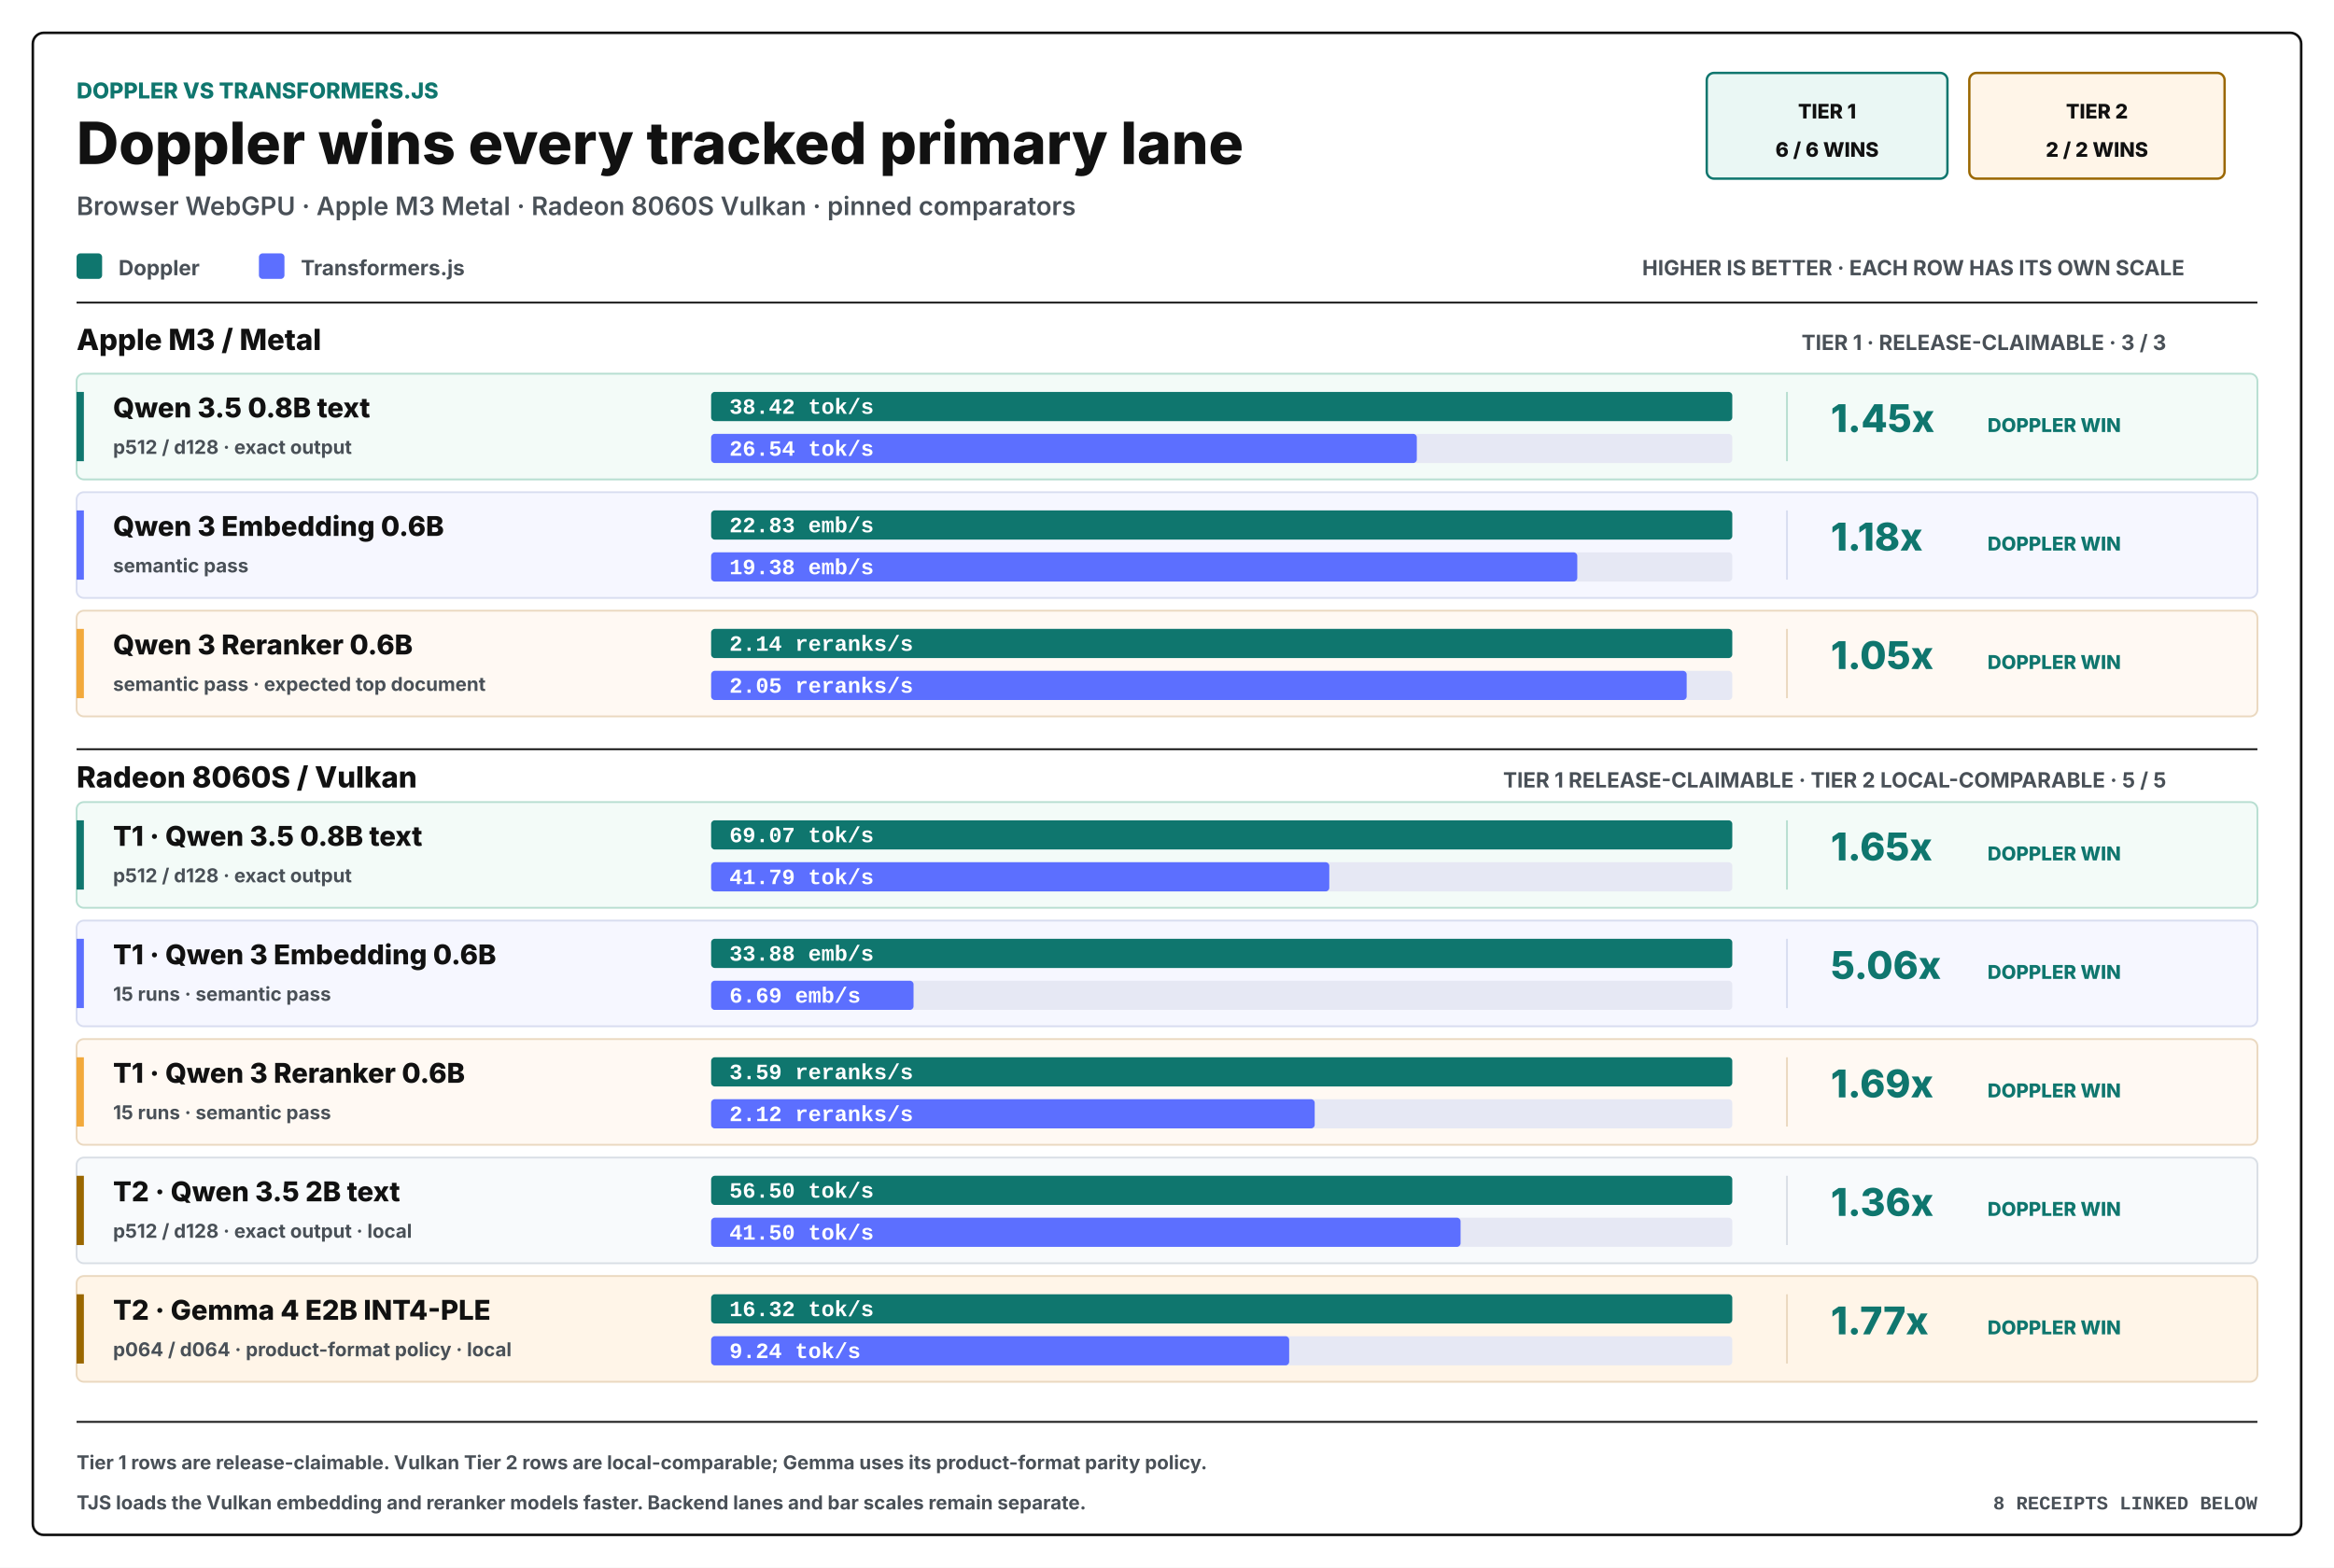
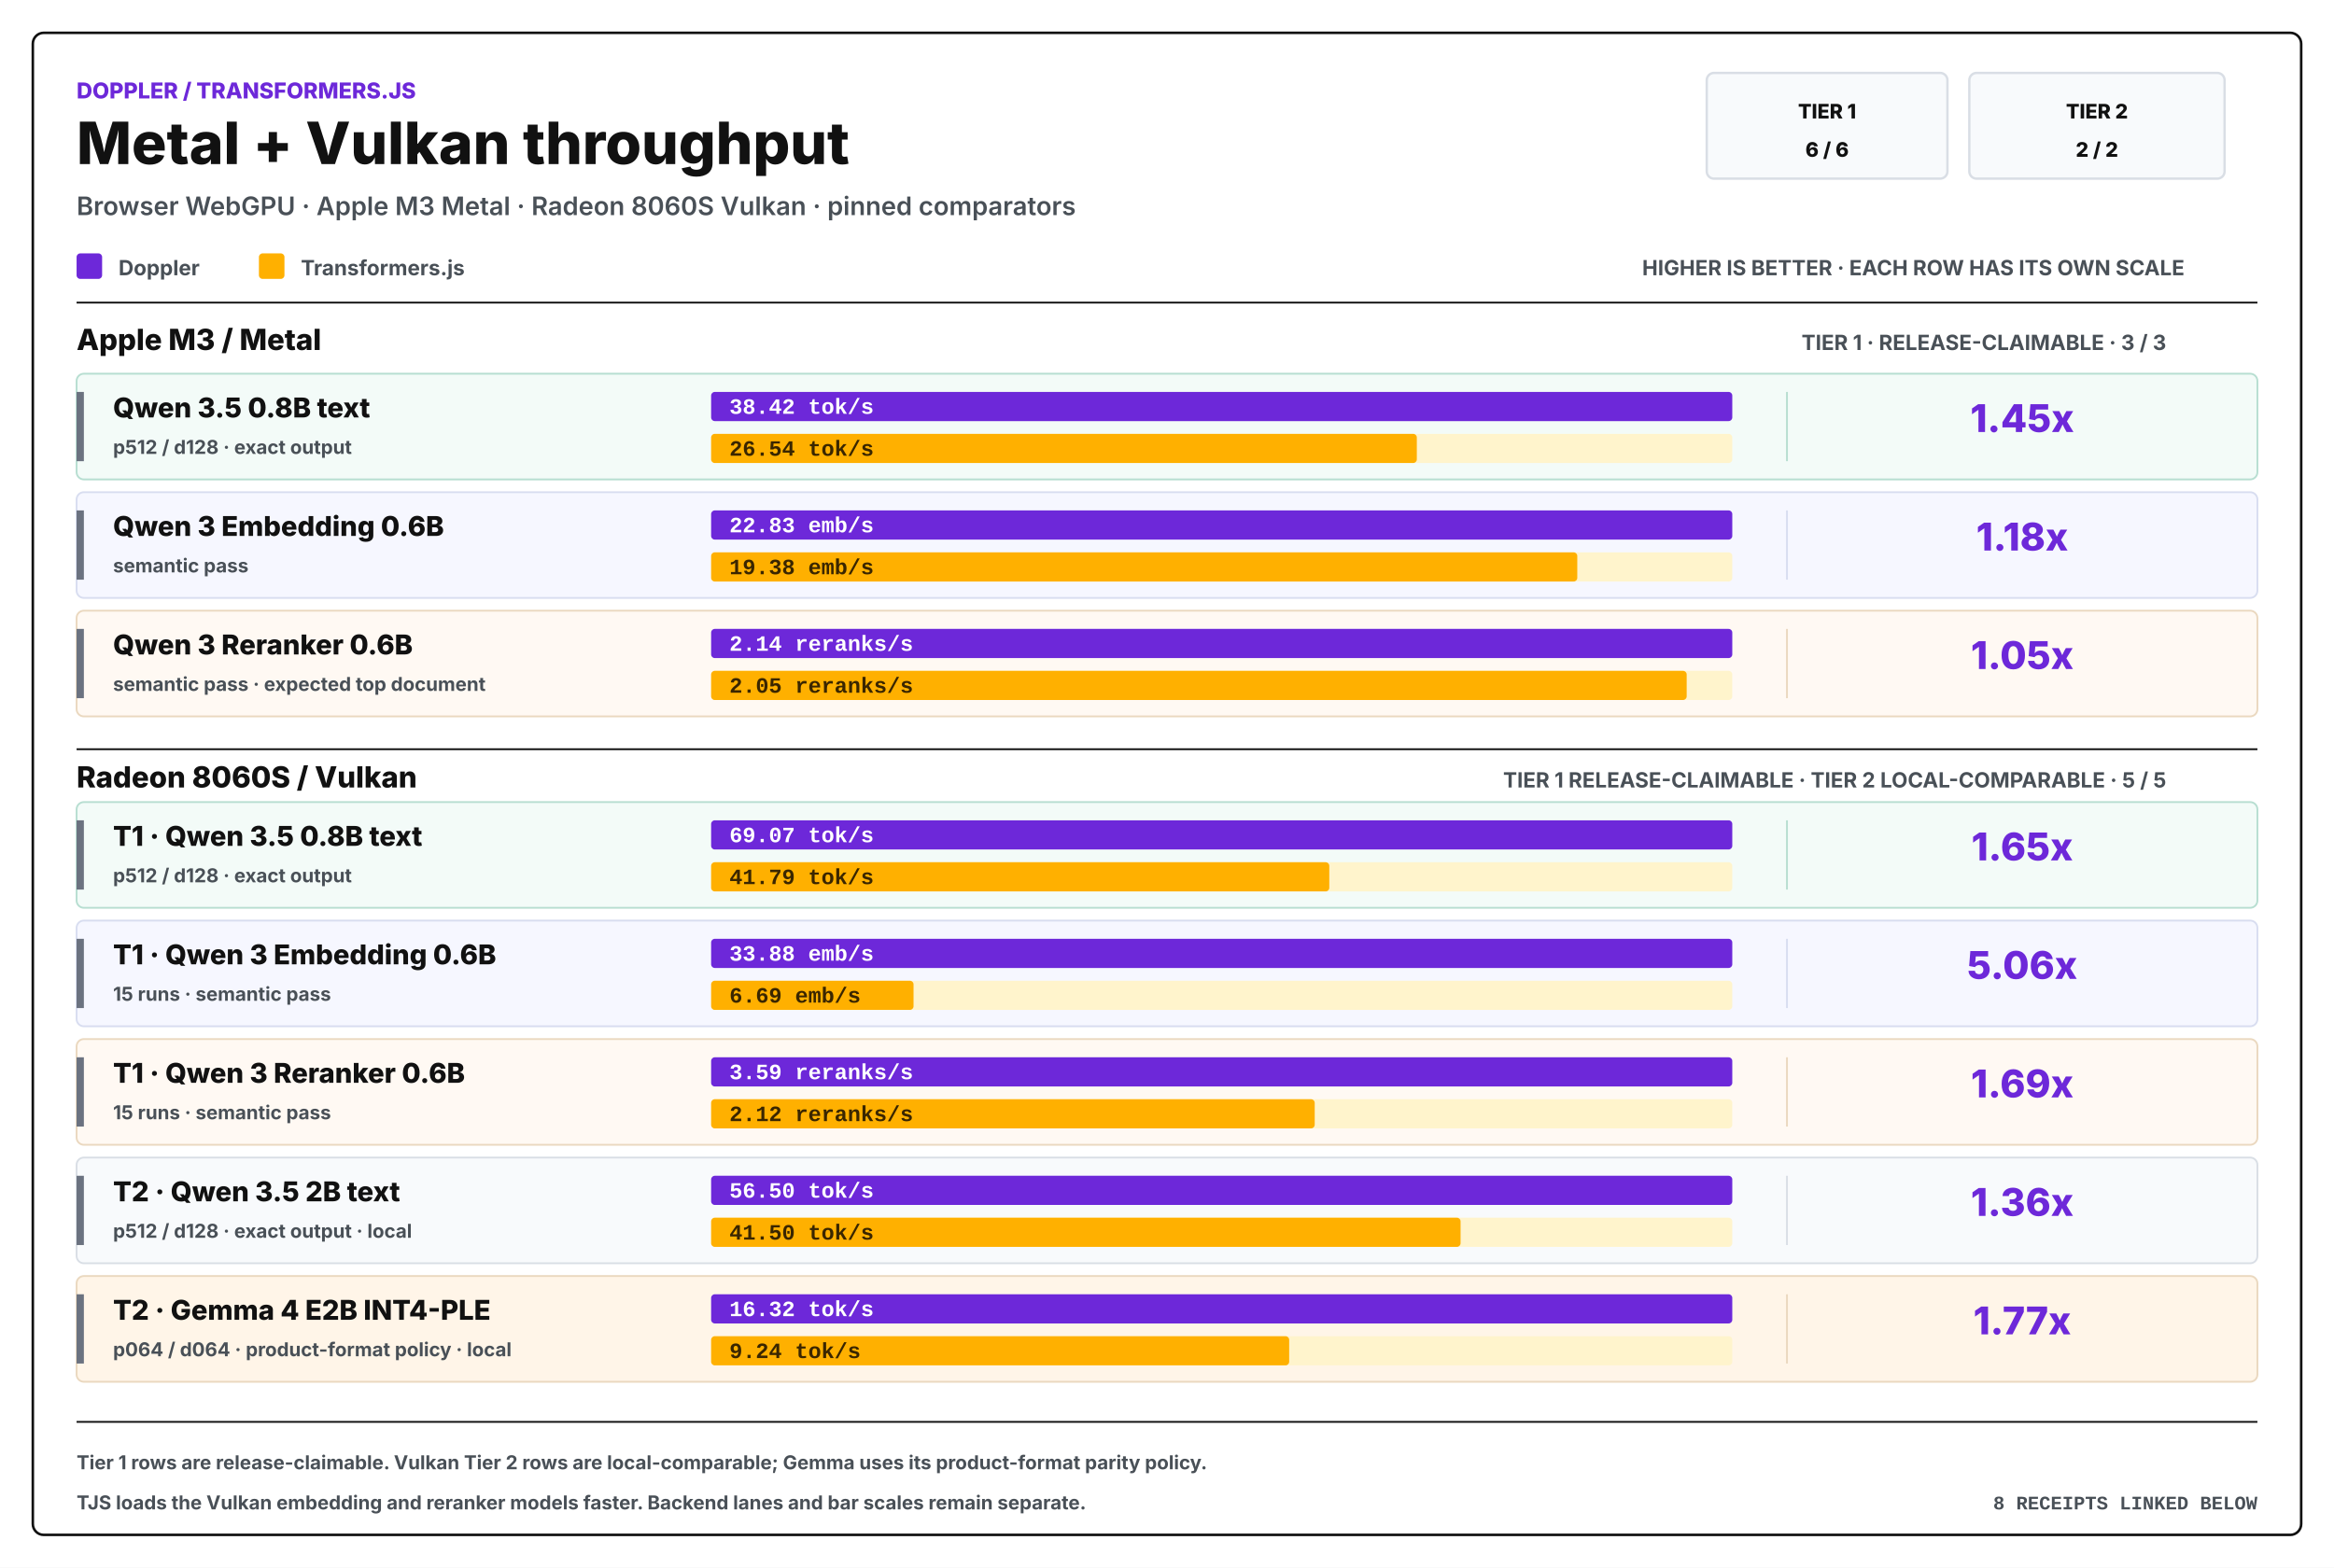
<svg xmlns="http://www.w3.org/2000/svg" width="1280" height="860" viewBox="0 0 1280 860" role="img" aria-labelledby="title desc">
  <defs>
    <style>
      text { fill: #111111; font-family: Inter, "Segoe UI", "Helvetica Neue", Arial, sans-serif; letter-spacing: 0; }
      .mono { font-family: SFMono-Regular, Menlo, Consolas, "Liberation Mono", monospace; }
-       .eyebrow { font-size: 12px; font-weight: 800; fill: #0f766e; }
+       .eyebrow { font-size: 12px; font-weight: 800; fill: #6d28d9; }
      .title { font-size: 32px; font-weight: 800; }
      .subtitle { font-size: 14px; font-weight: 600; fill: #495057; }
      .section { font-size: 16px; font-weight: 800; }
      .section-detail { font-size: 11.5px; font-weight: 700; fill: #495057; }
      .model { font-size: 15px; font-weight: 800; }
      .detail { font-size: 10.5px; font-weight: 650; fill: #495057; }
      .bar-value { font-size: 12px; font-weight: 800; fill: #ffffff; }
-       .ratio { font-size: 21px; font-weight: 800; fill: #0f766e; }
-       .win { font-size: 10.5px; font-weight: 800; fill: #0f766e; }
+       .ratio { font-size: 21px; font-weight: 800; fill: #6d28d9; }
      .badge { font-size: 11px; font-weight: 800; }
      .legend { font-size: 11.5px; font-weight: 700; fill: #495057; }
      .footer { font-size: 10.5px; font-weight: 650; fill: #495057; }
+       .tjs-value { fill: #3a2600; }
    </style>
  </defs>
  <rect width="1280" height="860" fill="#ffffff" />
  <rect x="18" y="18" width="1244" height="824" rx="6" fill="#ffffff" stroke="#111111" stroke-width="1.4" />
-   <text x="42" y="54" class="eyebrow">DOPPLER VS TRANSFORMERS.JS</text>
-   <text x="42" y="90" class="title">Doppler wins every tracked primary lane</text>
+   <text x="42" y="54" class="eyebrow">DOPPLER / TRANSFORMERS.JS</text>
+   <text x="42" y="90" class="title">Metal + Vulkan throughput</text>
  <text x="42" y="118" class="subtitle">Browser WebGPU · Apple M3 Metal · Radeon 8060S Vulkan · pinned comparators</text>
-   <rect x="936" y="40" width="132" height="58" rx="4" fill="#eaf7f4" stroke="#0f766e" stroke-width="1.3" />
-   <text x="1002" y="65" text-anchor="middle" class="badge" fill="#0f766e">TIER 1</text>
-   <text x="1002" y="86" text-anchor="middle" class="badge" fill="#0f766e">6 / 6 WINS</text>
-   <rect x="1080" y="40" width="140" height="58" rx="4" fill="#fff5e8" stroke="#9a6700" stroke-width="1.3" />
-   <text x="1150" y="65" text-anchor="middle" class="badge" fill="#9a6700">TIER 2</text>
-   <text x="1150" y="86" text-anchor="middle" class="badge" fill="#9a6700">2 / 2 WINS</text>
-   <rect x="42" y="139" width="14" height="14" rx="2" fill="#0f766e" />
+   <rect x="936" y="40" width="132" height="58" rx="4" fill="#f8fafc" stroke="#d9dee5" stroke-width="1.3" />
+   <text x="1002" y="65" text-anchor="middle" class="badge">TIER 1</text>
+   <text x="1002" y="86" text-anchor="middle" class="badge">6 / 6</text>
+   <rect x="1080" y="40" width="140" height="58" rx="4" fill="#f8fafc" stroke="#d9dee5" stroke-width="1.3" />
+   <text x="1150" y="65" text-anchor="middle" class="badge">TIER 2</text>
+   <text x="1150" y="86" text-anchor="middle" class="badge">2 / 2</text>
+   <rect x="42" y="139" width="14" height="14" rx="2" fill="#6d28d9" />
  <text x="65" y="151" class="legend">Doppler</text>
-   <rect x="142" y="139" width="14" height="14" rx="2" fill="#5c6fff" />
+   <rect x="142" y="139" width="14" height="14" rx="2" fill="#ffb000" />
  <text x="165" y="151" class="legend">Transformers.js</text>
  <text x="1198" y="151" text-anchor="end" class="legend">HIGHER IS BETTER · EACH ROW HAS ITS OWN SCALE</text>
  <line x1="42" y1="166" x2="1238" y2="166" stroke="#111111" stroke-width="1" />
  <text x="42" y="192" class="section">Apple M3 / Metal</text>
  <text x="1188" y="192" text-anchor="end" class="section-detail">TIER 1 · RELEASE-CLAIMABLE · 3 / 3</text>
  <rect x="42" y="205" width="1196" height="58" rx="4" fill="#f3fbf8" stroke="#b7ded1" />
-   <rect x="42" y="215" width="4" height="38" fill="#0f766e" />
+   <rect x="42" y="215" width="4" height="38" fill="#6b7280" />
  <text x="62" y="229" class="model">Qwen 3.5 0.8B text</text>
  <text x="62" y="249" class="detail">p512 / d128 · exact output</text>
-   <rect x="390" y="215" width="560" height="16" rx="2" fill="#e4ebe9" />
-   <rect x="390" y="215" width="560" height="16" rx="2" fill="#0f766e" />
+   <rect x="390" y="215" width="560" height="16" rx="2" fill="#ede9fe" />
+   <rect x="390" y="215" width="560" height="16" rx="2" fill="#6d28d9" />
  <text x="400" y="227" class="bar-value mono">38.42 tok/s</text>
-   <rect x="390" y="238" width="560" height="16" rx="2" fill="#e6e8f4" />
-   <rect x="390" y="238" width="387" height="16" rx="2" fill="#5c6fff" />
-   <text x="400" y="250" class="bar-value mono">26.54 tok/s</text>
+   <rect x="390" y="238" width="560" height="16" rx="2" fill="#fff4cc" />
+   <rect x="390" y="238" width="387" height="16" rx="2" fill="#ffb000" />
+   <text x="400" y="250" class="bar-value tjs-value mono">26.54 tok/s</text>
  <line x1="980" y1="215" x2="980" y2="253" stroke="#b7ded1" />
-   <text x="1004" y="237" class="ratio">1.45x</text>
-   <text x="1090" y="237" class="win">DOPPLER WIN</text>
+   <text x="1109" y="237" text-anchor="middle" class="ratio">1.45x</text>
  <rect x="42" y="270" width="1196" height="58" rx="4" fill="#f6f7ff" stroke="#d8ddf0" />
-   <rect x="42" y="280" width="4" height="38" fill="#5c6fff" />
+   <rect x="42" y="280" width="4" height="38" fill="#6b7280" />
  <text x="62" y="294" class="model">Qwen 3 Embedding 0.6B</text>
  <text x="62" y="314" class="detail">semantic pass</text>
-   <rect x="390" y="280" width="560" height="16" rx="2" fill="#e4ebe9" />
-   <rect x="390" y="280" width="560" height="16" rx="2" fill="#0f766e" />
+   <rect x="390" y="280" width="560" height="16" rx="2" fill="#ede9fe" />
+   <rect x="390" y="280" width="560" height="16" rx="2" fill="#6d28d9" />
  <text x="400" y="292" class="bar-value mono">22.83 emb/s</text>
-   <rect x="390" y="303" width="560" height="16" rx="2" fill="#e6e8f4" />
-   <rect x="390" y="303" width="475" height="16" rx="2" fill="#5c6fff" />
-   <text x="400" y="315" class="bar-value mono">19.38 emb/s</text>
+   <rect x="390" y="303" width="560" height="16" rx="2" fill="#fff4cc" />
+   <rect x="390" y="303" width="475" height="16" rx="2" fill="#ffb000" />
+   <text x="400" y="315" class="bar-value tjs-value mono">19.38 emb/s</text>
  <line x1="980" y1="280" x2="980" y2="318" stroke="#d8ddf0" />
-   <text x="1004" y="302" class="ratio">1.18x</text>
-   <text x="1090" y="302" class="win">DOPPLER WIN</text>
+   <text x="1109" y="302" text-anchor="middle" class="ratio">1.18x</text>
  <rect x="42" y="335" width="1196" height="58" rx="4" fill="#fff9f3" stroke="#ead8bf" />
-   <rect x="42" y="345" width="4" height="38" fill="#f2a93b" />
+   <rect x="42" y="345" width="4" height="38" fill="#6b7280" />
  <text x="62" y="359" class="model">Qwen 3 Reranker 0.6B</text>
  <text x="62" y="379" class="detail">semantic pass · expected top document</text>
-   <rect x="390" y="345" width="560" height="16" rx="2" fill="#e4ebe9" />
-   <rect x="390" y="345" width="560" height="16" rx="2" fill="#0f766e" />
+   <rect x="390" y="345" width="560" height="16" rx="2" fill="#ede9fe" />
+   <rect x="390" y="345" width="560" height="16" rx="2" fill="#6d28d9" />
  <text x="400" y="357" class="bar-value mono">2.14 reranks/s</text>
-   <rect x="390" y="368" width="560" height="16" rx="2" fill="#e6e8f4" />
-   <rect x="390" y="368" width="535" height="16" rx="2" fill="#5c6fff" />
-   <text x="400" y="380" class="bar-value mono">2.05 reranks/s</text>
+   <rect x="390" y="368" width="560" height="16" rx="2" fill="#fff4cc" />
+   <rect x="390" y="368" width="535" height="16" rx="2" fill="#ffb000" />
+   <text x="400" y="380" class="bar-value tjs-value mono">2.05 reranks/s</text>
  <line x1="980" y1="345" x2="980" y2="383" stroke="#ead8bf" />
-   <text x="1004" y="367" class="ratio">1.05x</text>
-   <text x="1090" y="367" class="win">DOPPLER WIN</text>
+   <text x="1109" y="367" text-anchor="middle" class="ratio">1.05x</text>
  <line x1="42" y1="411" x2="1238" y2="411" stroke="#111111" stroke-width="1" />
  <text x="42" y="432" class="section">Radeon 8060S / Vulkan</text>
  <text x="1188" y="432" text-anchor="end" class="section-detail">TIER 1 RELEASE-CLAIMABLE · TIER 2 LOCAL-COMPARABLE · 5 / 5</text>
  <rect x="42" y="440" width="1196" height="58" rx="4" fill="#f3fbf8" stroke="#b7ded1" />
-   <rect x="42" y="450" width="4" height="38" fill="#0f766e" />
+   <rect x="42" y="450" width="4" height="38" fill="#6b7280" />
  <text x="62" y="464" class="model">T1 · Qwen 3.5 0.8B text</text>
  <text x="62" y="484" class="detail">p512 / d128 · exact output</text>
-   <rect x="390" y="450" width="560" height="16" rx="2" fill="#e4ebe9" />
-   <rect x="390" y="450" width="560" height="16" rx="2" fill="#0f766e" />
+   <rect x="390" y="450" width="560" height="16" rx="2" fill="#ede9fe" />
+   <rect x="390" y="450" width="560" height="16" rx="2" fill="#6d28d9" />
  <text x="400" y="462" class="bar-value mono">69.07 tok/s</text>
-   <rect x="390" y="473" width="560" height="16" rx="2" fill="#e6e8f4" />
-   <rect x="390" y="473" width="339" height="16" rx="2" fill="#5c6fff" />
-   <text x="400" y="485" class="bar-value mono">41.79 tok/s</text>
+   <rect x="390" y="473" width="560" height="16" rx="2" fill="#fff4cc" />
+   <rect x="390" y="473" width="339" height="16" rx="2" fill="#ffb000" />
+   <text x="400" y="485" class="bar-value tjs-value mono">41.79 tok/s</text>
  <line x1="980" y1="450" x2="980" y2="488" stroke="#b7ded1" />
-   <text x="1004" y="472" class="ratio">1.65x</text>
-   <text x="1090" y="472" class="win">DOPPLER WIN</text>
+   <text x="1109" y="472" text-anchor="middle" class="ratio">1.65x</text>
  <rect x="42" y="505" width="1196" height="58" rx="4" fill="#f6f7ff" stroke="#d8ddf0" />
-   <rect x="42" y="515" width="4" height="38" fill="#5c6fff" />
+   <rect x="42" y="515" width="4" height="38" fill="#6b7280" />
  <text x="62" y="529" class="model">T1 · Qwen 3 Embedding 0.6B</text>
  <text x="62" y="549" class="detail">15 runs · semantic pass</text>
-   <rect x="390" y="515" width="560" height="16" rx="2" fill="#e4ebe9" />
-   <rect x="390" y="515" width="560" height="16" rx="2" fill="#0f766e" />
+   <rect x="390" y="515" width="560" height="16" rx="2" fill="#ede9fe" />
+   <rect x="390" y="515" width="560" height="16" rx="2" fill="#6d28d9" />
  <text x="400" y="527" class="bar-value mono">33.88 emb/s</text>
-   <rect x="390" y="538" width="560" height="16" rx="2" fill="#e6e8f4" />
-   <rect x="390" y="538" width="111" height="16" rx="2" fill="#5c6fff" />
-   <text x="400" y="550" class="bar-value mono">6.69 emb/s</text>
+   <rect x="390" y="538" width="560" height="16" rx="2" fill="#fff4cc" />
+   <rect x="390" y="538" width="111" height="16" rx="2" fill="#ffb000" />
+   <text x="400" y="550" class="bar-value tjs-value mono">6.69 emb/s</text>
  <line x1="980" y1="515" x2="980" y2="553" stroke="#d8ddf0" />
-   <text x="1004" y="537" class="ratio">5.06x</text>
-   <text x="1090" y="537" class="win">DOPPLER WIN</text>
+   <text x="1109" y="537" text-anchor="middle" class="ratio">5.06x</text>
  <rect x="42" y="570" width="1196" height="58" rx="4" fill="#fff9f3" stroke="#ead8bf" />
-   <rect x="42" y="580" width="4" height="38" fill="#f2a93b" />
+   <rect x="42" y="580" width="4" height="38" fill="#6b7280" />
  <text x="62" y="594" class="model">T1 · Qwen 3 Reranker 0.6B</text>
  <text x="62" y="614" class="detail">15 runs · semantic pass</text>
-   <rect x="390" y="580" width="560" height="16" rx="2" fill="#e4ebe9" />
-   <rect x="390" y="580" width="560" height="16" rx="2" fill="#0f766e" />
+   <rect x="390" y="580" width="560" height="16" rx="2" fill="#ede9fe" />
+   <rect x="390" y="580" width="560" height="16" rx="2" fill="#6d28d9" />
  <text x="400" y="592" class="bar-value mono">3.59 reranks/s</text>
-   <rect x="390" y="603" width="560" height="16" rx="2" fill="#e6e8f4" />
-   <rect x="390" y="603" width="331" height="16" rx="2" fill="#5c6fff" />
-   <text x="400" y="615" class="bar-value mono">2.12 reranks/s</text>
+   <rect x="390" y="603" width="560" height="16" rx="2" fill="#fff4cc" />
+   <rect x="390" y="603" width="331" height="16" rx="2" fill="#ffb000" />
+   <text x="400" y="615" class="bar-value tjs-value mono">2.12 reranks/s</text>
  <line x1="980" y1="580" x2="980" y2="618" stroke="#ead8bf" />
-   <text x="1004" y="602" class="ratio">1.69x</text>
-   <text x="1090" y="602" class="win">DOPPLER WIN</text>
+   <text x="1109" y="602" text-anchor="middle" class="ratio">1.69x</text>
  <rect x="42" y="635" width="1196" height="58" rx="4" fill="#f8fafc" stroke="#d9dee5" />
-   <rect x="42" y="645" width="4" height="38" fill="#9a6700" />
+   <rect x="42" y="645" width="4" height="38" fill="#6b7280" />
  <text x="62" y="659" class="model">T2 · Qwen 3.5 2B text</text>
  <text x="62" y="679" class="detail">p512 / d128 · exact output · local</text>
-   <rect x="390" y="645" width="560" height="16" rx="2" fill="#e4ebe9" />
-   <rect x="390" y="645" width="560" height="16" rx="2" fill="#0f766e" />
+   <rect x="390" y="645" width="560" height="16" rx="2" fill="#ede9fe" />
+   <rect x="390" y="645" width="560" height="16" rx="2" fill="#6d28d9" />
  <text x="400" y="657" class="bar-value mono">56.50 tok/s</text>
-   <rect x="390" y="668" width="560" height="16" rx="2" fill="#e6e8f4" />
-   <rect x="390" y="668" width="411" height="16" rx="2" fill="#5c6fff" />
-   <text x="400" y="680" class="bar-value mono">41.50 tok/s</text>
+   <rect x="390" y="668" width="560" height="16" rx="2" fill="#fff4cc" />
+   <rect x="390" y="668" width="411" height="16" rx="2" fill="#ffb000" />
+   <text x="400" y="680" class="bar-value tjs-value mono">41.50 tok/s</text>
  <line x1="980" y1="645" x2="980" y2="683" stroke="#d9dee5" />
-   <text x="1004" y="667" class="ratio">1.36x</text>
-   <text x="1090" y="667" class="win">DOPPLER WIN</text>
+   <text x="1109" y="667" text-anchor="middle" class="ratio">1.36x</text>
  <rect x="42" y="700" width="1196" height="58" rx="4" fill="#fff5e8" stroke="#ead8bf" />
-   <rect x="42" y="710" width="4" height="38" fill="#9a6700" />
+   <rect x="42" y="710" width="4" height="38" fill="#6b7280" />
  <text x="62" y="724" class="model">T2 · Gemma 4 E2B INT4-PLE</text>
  <text x="62" y="744" class="detail">p064 / d064 · product-format policy · local</text>
-   <rect x="390" y="710" width="560" height="16" rx="2" fill="#e4ebe9" />
-   <rect x="390" y="710" width="560" height="16" rx="2" fill="#0f766e" />
+   <rect x="390" y="710" width="560" height="16" rx="2" fill="#ede9fe" />
+   <rect x="390" y="710" width="560" height="16" rx="2" fill="#6d28d9" />
  <text x="400" y="722" class="bar-value mono">16.32 tok/s</text>
-   <rect x="390" y="733" width="560" height="16" rx="2" fill="#e6e8f4" />
-   <rect x="390" y="733" width="317" height="16" rx="2" fill="#5c6fff" />
-   <text x="400" y="745" class="bar-value mono">9.24 tok/s</text>
+   <rect x="390" y="733" width="560" height="16" rx="2" fill="#fff4cc" />
+   <rect x="390" y="733" width="317" height="16" rx="2" fill="#ffb000" />
+   <text x="400" y="745" class="bar-value tjs-value mono">9.24 tok/s</text>
  <line x1="980" y1="710" x2="980" y2="748" stroke="#ead8bf" />
-   <text x="1004" y="732" class="ratio">1.77x</text>
-   <text x="1090" y="732" class="win">DOPPLER WIN</text>
+   <text x="1109" y="732" text-anchor="middle" class="ratio">1.77x</text>
  <line x1="42" y1="780" x2="1238" y2="780" stroke="#111111" stroke-width="1" />
  <text x="42" y="806" class="footer">Tier 1 rows are release-claimable. Vulkan Tier 2 rows are local-comparable; Gemma uses its product-format parity policy.</text>
  <text x="42" y="828" class="footer">TJS loads the Vulkan embedding and reranker models faster. Backend lanes and bar scales remain separate.</text>
  <text x="1238" y="828" text-anchor="end" class="footer mono">8 RECEIPTS LINKED BELOW</text>
</svg>
